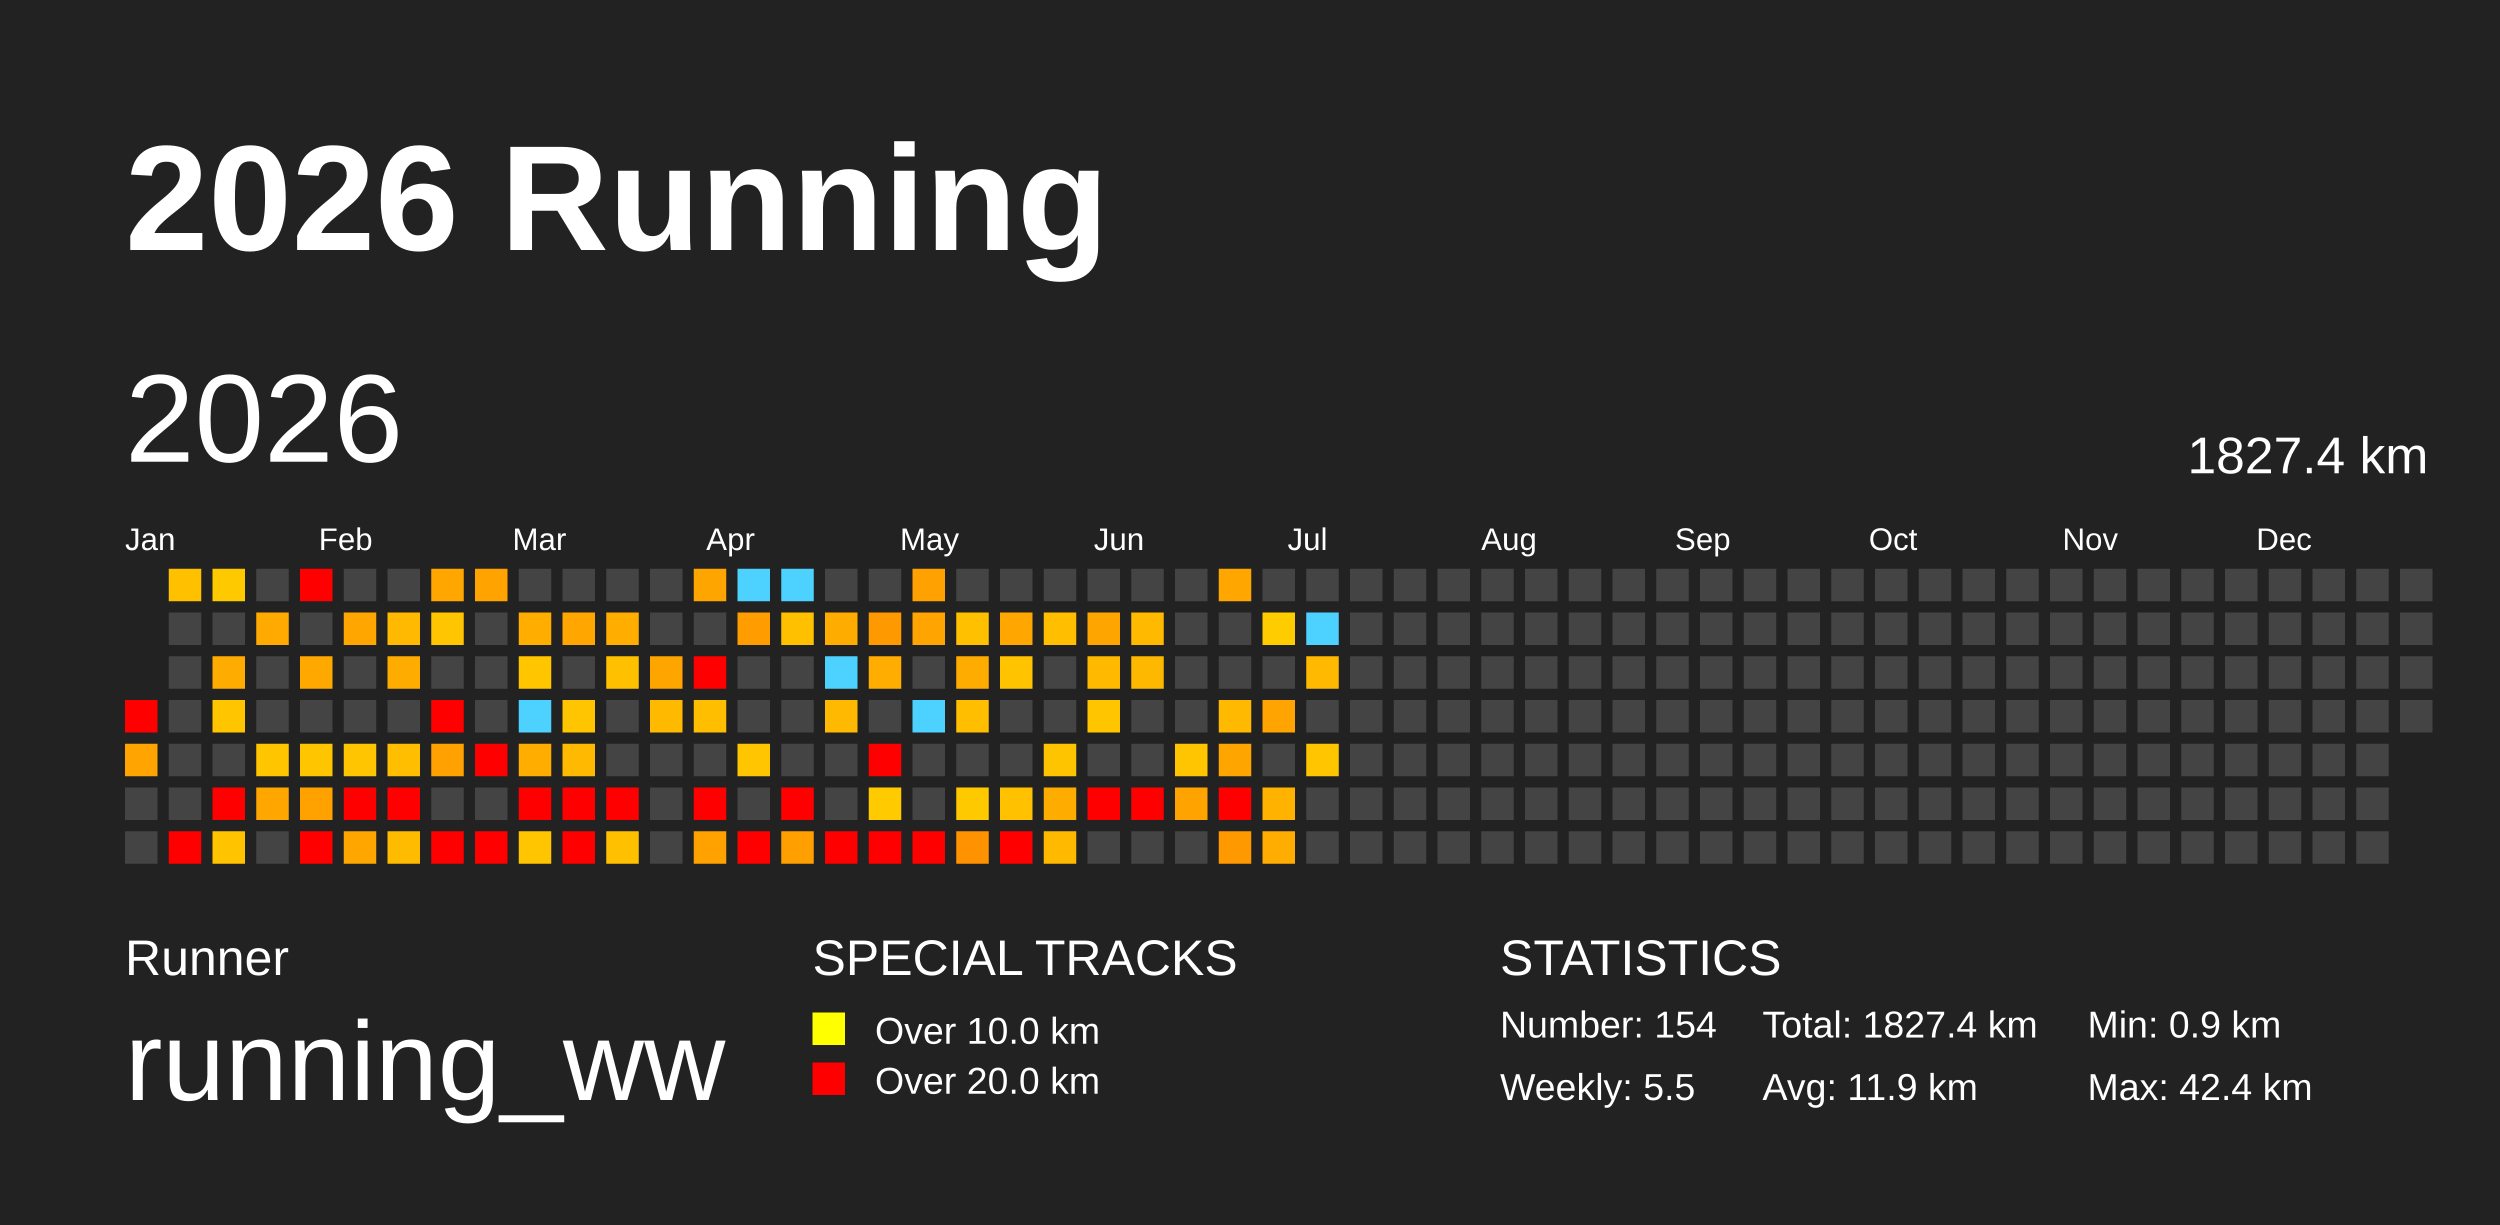
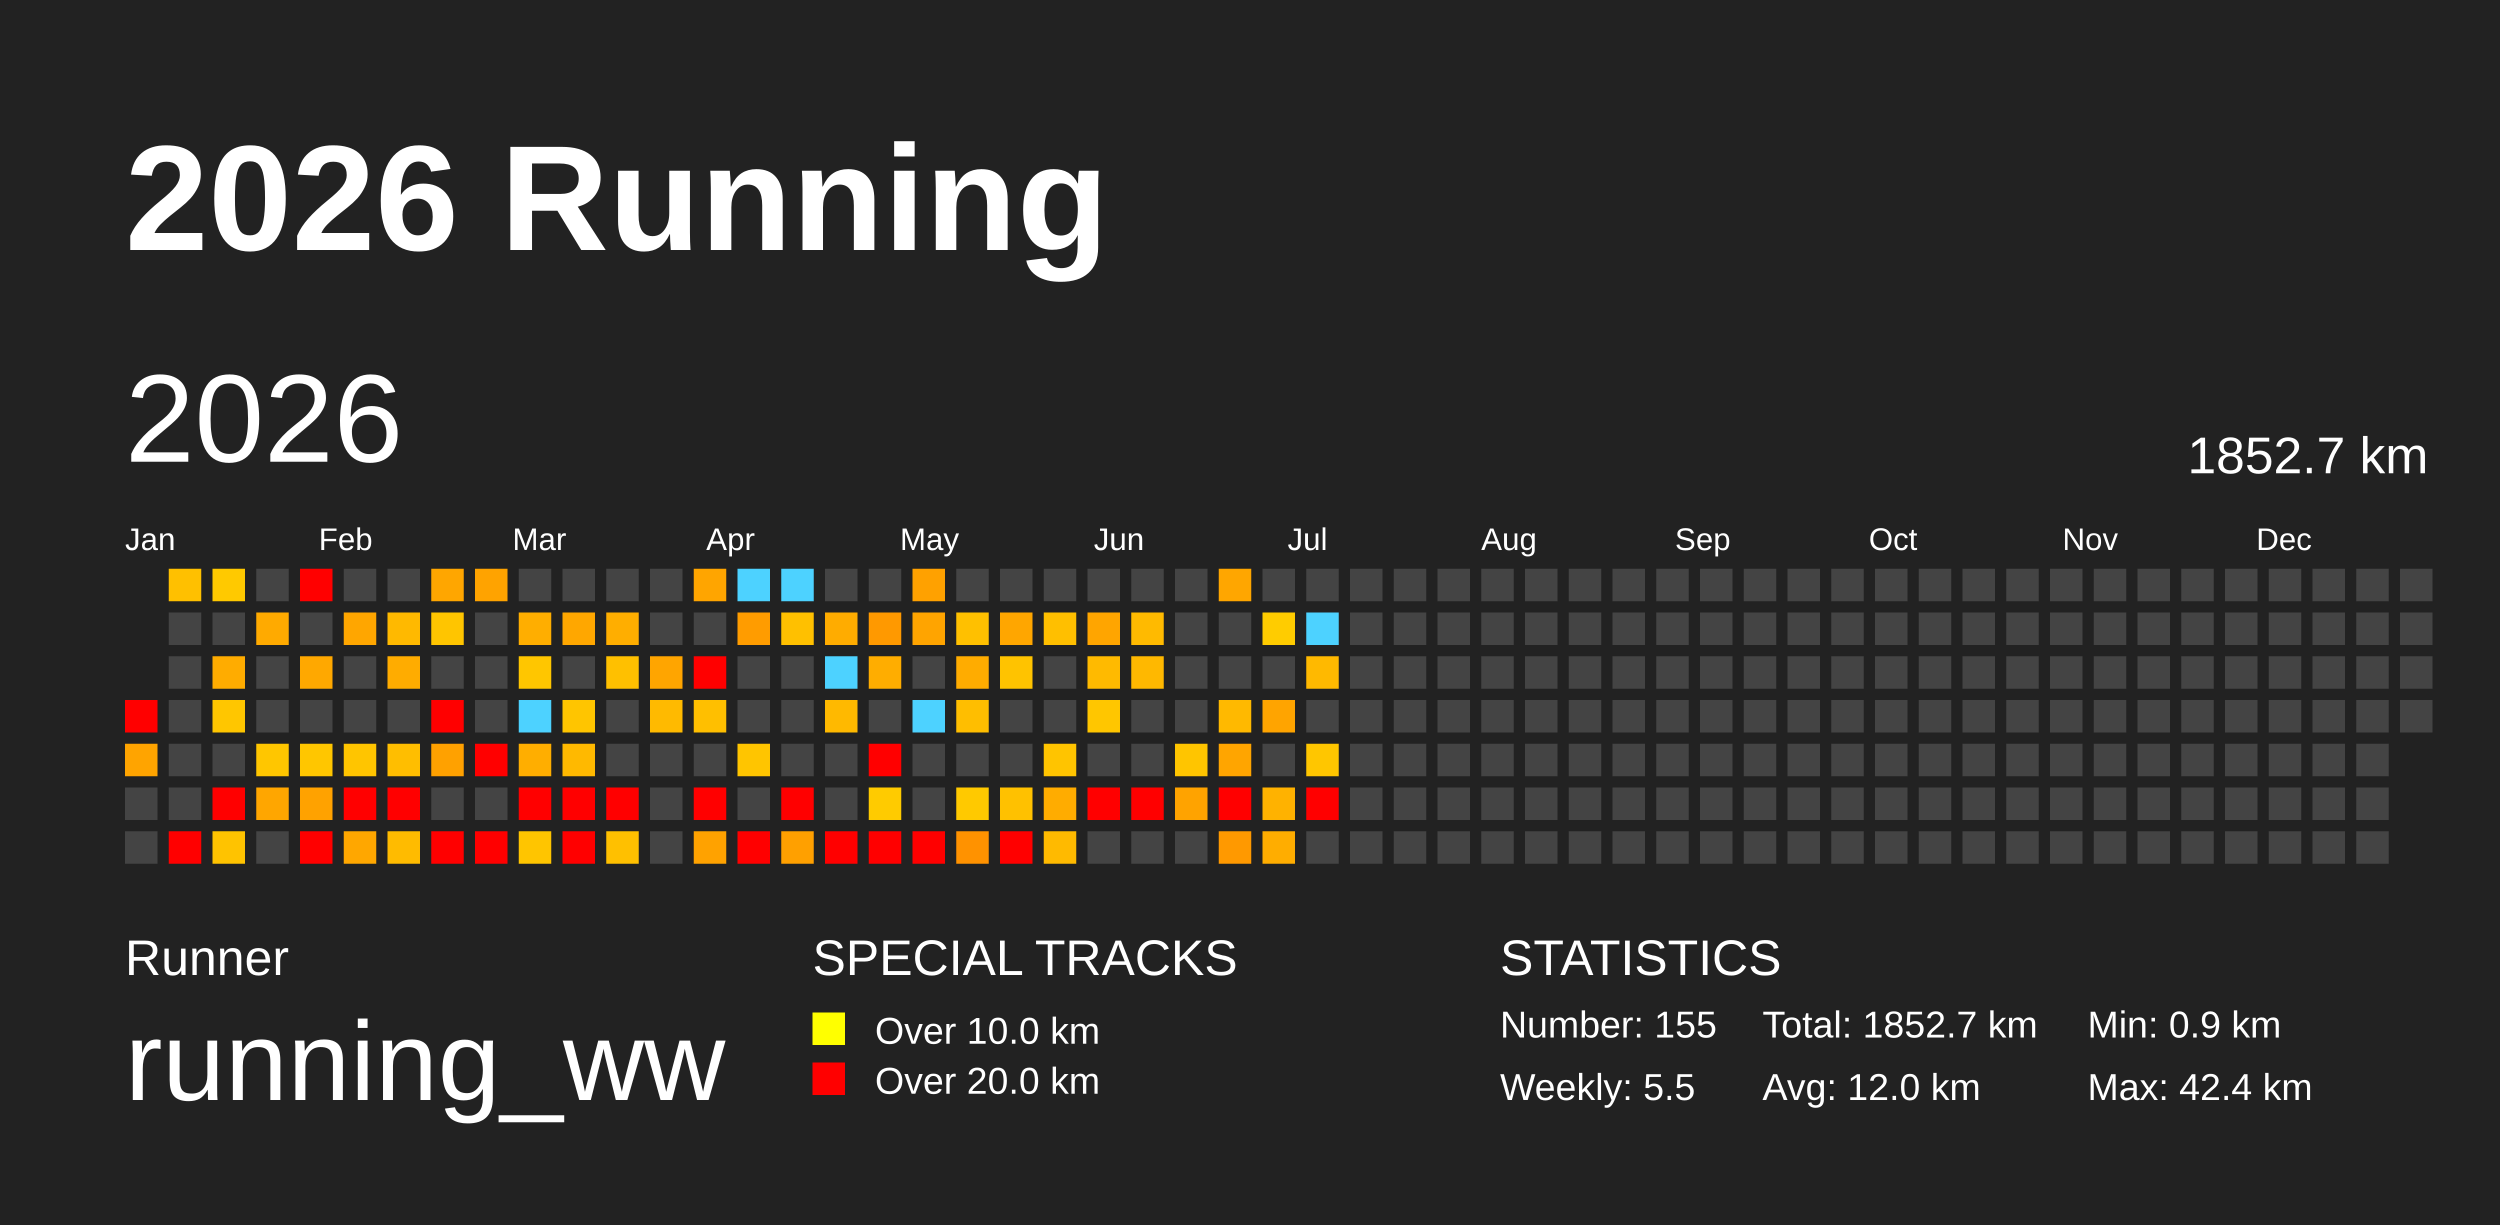
<svg xmlns="http://www.w3.org/2000/svg" baseProfile="full" height="98mm" version="1.1" viewBox="0,0,200,98" width="200mm">
  <defs />
  <rect fill="#222222" height="98" width="200" x="0" y="0" />
  <text fill="#FFFFFF" style="font-size:12px; font-family:Arial; font-weight:bold;" x="10" y="20">2026 Running</text>
  <text fill="#FFFFFF" style="font-size:4px; font-family:Arial" x="10" y="78">Runner</text>
  <text fill="#FFFFFF" style="font-size:9px; font-family:Arial" x="10" y="88">running_ww</text>
  <text fill="#FFFFFF" style="font-size:4px; font-family:Arial" x="65" y="78">SPECIAL TRACKS</text>
  <rect fill="yellow" height="2.6" width="2.6" x="65" y="81" />
  <text fill="#FFFFFF" style="font-size:3px; font-family:Arial" x="70" y="83.5">Over 10.0 km</text>
  <rect fill="red" height="2.6" width="2.6" x="65" y="85" />
  <text fill="#FFFFFF" style="font-size:3px; font-family:Arial" x="70" y="87.5">Over 20.0 km</text>
  <text fill="#FFFFFF" style="font-size:4px; font-family:Arial" x="120" y="78">STATISTICS</text>
-   <text fill="#FFFFFF" style="font-size:3px; font-family:Arial" x="120" y="83">Number: 154</text>
+   <text fill="#FFFFFF" style="font-size:3px; font-family:Arial" x="120" y="83">Number: 155</text>
  <text fill="#FFFFFF" style="font-size:3px; font-family:Arial" x="120" y="88">Weekly: 5.5</text>
-   <text fill="#FFFFFF" style="font-size:3px; font-family:Arial" x="141" y="83">Total: 1827.4 km</text>
-   <text fill="#FFFFFF" style="font-size:3px; font-family:Arial" x="141" y="88">Avg: 11.9 km</text>
+   <text fill="#FFFFFF" style="font-size:3px; font-family:Arial" x="141" y="83">Total: 1852.7 km</text>
+   <text fill="#FFFFFF" style="font-size:3px; font-family:Arial" x="141" y="88">Avg: 12.0 km</text>
  <text fill="#FFFFFF" style="font-size:3px; font-family:Arial" x="167" y="83">Min: 0.9 km</text>
  <text fill="#FFFFFF" style="font-size:3px; font-family:Arial" x="167" y="88">Max: 42.4 km</text>
  <text dominant-baseline="hanging" fill="#FFFFFF" style="font-size:10.0px; font-family:Arial;" x="10" y="30">2026</text>
-   <text dominant-baseline="hanging" fill="#FFFFFF" style="font-size:4.125px; font-family:Arial;" x="175" y="35">1827.4 km</text>
+   <text dominant-baseline="hanging" fill="#FFFFFF" style="font-size:4.125px; font-family:Arial;" x="175" y="35">1852.7 km</text>
  <text fill="#FFFFFF" style="font-size:2.5px; font-family:Arial" x="10.0" y="44">Jan</text>
  <text fill="#FFFFFF" style="font-size:2.5px; font-family:Arial" x="25.5" y="44">Feb</text>
  <text fill="#FFFFFF" style="font-size:2.5px; font-family:Arial" x="41.0" y="44">Mar</text>
  <text fill="#FFFFFF" style="font-size:2.5px; font-family:Arial" x="56.5" y="44">Apr</text>
  <text fill="#FFFFFF" style="font-size:2.5px; font-family:Arial" x="72.0" y="44">May</text>
  <text fill="#FFFFFF" style="font-size:2.5px; font-family:Arial" x="87.5" y="44">Jun</text>
  <text fill="#FFFFFF" style="font-size:2.5px; font-family:Arial" x="103.0" y="44">Jul</text>
  <text fill="#FFFFFF" style="font-size:2.5px; font-family:Arial" x="118.5" y="44">Aug</text>
  <text fill="#FFFFFF" style="font-size:2.5px; font-family:Arial" x="134.0" y="44">Sep</text>
  <text fill="#FFFFFF" style="font-size:2.5px; font-family:Arial" x="149.5" y="44">Oct</text>
  <text fill="#FFFFFF" style="font-size:2.5px; font-family:Arial" x="165.0" y="44">Nov</text>
  <text fill="#FFFFFF" style="font-size:2.5px; font-family:Arial" x="180.5" y="44">Dec</text>
  <rect fill="red" height="2.6" width="2.6" x="10.0" y="56.0" />
  <rect fill="#ffa400" height="2.6" width="2.6" x="10.0" y="59.5" />
  <rect fill="#444444" height="2.6" width="2.6" x="10.0" y="63.0" />
  <rect fill="#444444" height="2.6" width="2.6" x="10.0" y="66.5" />
  <rect fill="#ffc000" height="2.6" width="2.6" x="13.5" y="45.5" />
  <rect fill="#444444" height="2.6" width="2.6" x="13.5" y="49.0" />
  <rect fill="#444444" height="2.6" width="2.6" x="13.5" y="52.5" />
  <rect fill="#444444" height="2.6" width="2.6" x="13.5" y="56.0" />
  <rect fill="#444444" height="2.6" width="2.6" x="13.5" y="59.5" />
  <rect fill="#444444" height="2.6" width="2.6" x="13.5" y="63.0" />
  <rect fill="red" height="2.6" width="2.6" x="13.5" y="66.5" />
  <rect fill="#ffc900" height="2.6" width="2.6" x="17.0" y="45.5" />
  <rect fill="#444444" height="2.6" width="2.6" x="17.0" y="49.0" />
  <rect fill="#ffac00" height="2.6" width="2.6" x="17.0" y="52.5" />
  <rect fill="#ffc600" height="2.6" width="2.6" x="17.0" y="56.0" />
  <rect fill="#444444" height="2.6" width="2.6" x="17.0" y="59.5" />
  <rect fill="red" height="2.6" width="2.6" x="17.0" y="63.0" />
  <rect fill="#ffc300" height="2.6" width="2.6" x="17.0" y="66.5" />
  <rect fill="#444444" height="2.6" width="2.6" x="20.5" y="45.5" />
  <rect fill="#ffaa00" height="2.6" width="2.6" x="20.5" y="49.0" />
  <rect fill="#444444" height="2.6" width="2.6" x="20.5" y="52.5" />
  <rect fill="#444444" height="2.6" width="2.6" x="20.5" y="56.0" />
  <rect fill="#ffc600" height="2.6" width="2.6" x="20.5" y="59.5" />
  <rect fill="#ffa600" height="2.6" width="2.6" x="20.5" y="63.0" />
  <rect fill="#444444" height="2.6" width="2.6" x="20.5" y="66.5" />
  <rect fill="red" height="2.6" width="2.6" x="24.0" y="45.5" />
  <rect fill="#444444" height="2.6" width="2.6" x="24.0" y="49.0" />
  <rect fill="#ffa800" height="2.6" width="2.6" x="24.0" y="52.5" />
  <rect fill="#444444" height="2.6" width="2.6" x="24.0" y="56.0" />
  <rect fill="#ffc600" height="2.6" width="2.6" x="24.0" y="59.5" />
  <rect fill="#ffa200" height="2.6" width="2.6" x="24.0" y="63.0" />
  <rect fill="red" height="2.6" width="2.6" x="24.0" y="66.5" />
  <rect fill="#444444" height="2.6" width="2.6" x="27.5" y="45.5" />
  <rect fill="#ffa600" height="2.6" width="2.6" x="27.5" y="49.0" />
  <rect fill="#444444" height="2.6" width="2.6" x="27.5" y="52.5" />
  <rect fill="#444444" height="2.6" width="2.6" x="27.5" y="56.0" />
  <rect fill="#ffc500" height="2.6" width="2.6" x="27.5" y="59.5" />
  <rect fill="red" height="2.6" width="2.6" x="27.5" y="63.0" />
  <rect fill="#ffa700" height="2.6" width="2.6" x="27.5" y="66.5" />
  <rect fill="#444444" height="2.6" width="2.6" x="31.0" y="45.5" />
  <rect fill="#ffb900" height="2.6" width="2.6" x="31.0" y="49.0" />
  <rect fill="#ffac00" height="2.6" width="2.6" x="31.0" y="52.5" />
  <rect fill="#444444" height="2.6" width="2.6" x="31.0" y="56.0" />
  <rect fill="#ffbe00" height="2.6" width="2.6" x="31.0" y="59.5" />
  <rect fill="red" height="2.6" width="2.6" x="31.0" y="63.0" />
  <rect fill="#ffbb00" height="2.6" width="2.6" x="31.0" y="66.5" />
  <rect fill="#ffa600" height="2.6" width="2.6" x="34.5" y="45.5" />
  <rect fill="#ffc500" height="2.6" width="2.6" x="34.5" y="49.0" />
  <rect fill="#444444" height="2.6" width="2.6" x="34.5" y="52.5" />
  <rect fill="red" height="2.6" width="2.6" x="34.5" y="56.0" />
  <rect fill="#ffa100" height="2.6" width="2.6" x="34.5" y="59.5" />
  <rect fill="#444444" height="2.6" width="2.6" x="34.5" y="63.0" />
  <rect fill="red" height="2.6" width="2.6" x="34.5" y="66.5" />
  <rect fill="#ffa300" height="2.6" width="2.6" x="38.0" y="45.5" />
  <rect fill="#444444" height="2.6" width="2.6" x="38.0" y="49.0" />
  <rect fill="#444444" height="2.6" width="2.6" x="38.0" y="52.5" />
  <rect fill="#444444" height="2.6" width="2.6" x="38.0" y="56.0" />
  <rect fill="red" height="2.6" width="2.6" x="38.0" y="59.5" />
  <rect fill="#444444" height="2.6" width="2.6" x="38.0" y="63.0" />
  <rect fill="red" height="2.6" width="2.6" x="38.0" y="66.5" />
  <rect fill="#444444" height="2.6" width="2.6" x="41.5" y="45.5" />
  <rect fill="#ffae00" height="2.6" width="2.6" x="41.5" y="49.0" />
  <rect fill="#ffc600" height="2.6" width="2.6" x="41.5" y="52.5" />
  <rect fill="#4dd2ff" height="2.6" width="2.6" x="41.5" y="56.0" />
  <rect fill="#ffae00" height="2.6" width="2.6" x="41.5" y="59.5" />
  <rect fill="red" height="2.6" width="2.6" x="41.5" y="63.0" />
  <rect fill="#ffc500" height="2.6" width="2.6" x="41.5" y="66.5" />
  <rect fill="#444444" height="2.6" width="2.6" x="45.0" y="45.5" />
  <rect fill="#ffa700" height="2.6" width="2.6" x="45.0" y="49.0" />
  <rect fill="#444444" height="2.6" width="2.6" x="45.0" y="52.5" />
  <rect fill="#ffc500" height="2.6" width="2.6" x="45.0" y="56.0" />
  <rect fill="#ffb900" height="2.6" width="2.6" x="45.0" y="59.5" />
  <rect fill="red" height="2.6" width="2.6" x="45.0" y="63.0" />
  <rect fill="red" height="2.6" width="2.6" x="45.0" y="66.5" />
  <rect fill="#444444" height="2.6" width="2.6" x="48.5" y="45.5" />
  <rect fill="#ffae00" height="2.6" width="2.6" x="48.5" y="49.0" />
  <rect fill="#ffc000" height="2.6" width="2.6" x="48.5" y="52.5" />
  <rect fill="#444444" height="2.6" width="2.6" x="48.5" y="56.0" />
  <rect fill="#444444" height="2.6" width="2.6" x="48.5" y="59.5" />
  <rect fill="red" height="2.6" width="2.6" x="48.5" y="63.0" />
  <rect fill="#ffc000" height="2.6" width="2.6" x="48.5" y="66.5" />
  <rect fill="#444444" height="2.6" width="2.6" x="52.0" y="45.5" />
  <rect fill="#444444" height="2.6" width="2.6" x="52.0" y="49.0" />
  <rect fill="#ffa500" height="2.6" width="2.6" x="52.0" y="52.5" />
  <rect fill="#ffba00" height="2.6" width="2.6" x="52.0" y="56.0" />
  <rect fill="#444444" height="2.6" width="2.6" x="52.0" y="59.5" />
  <rect fill="#444444" height="2.6" width="2.6" x="52.0" y="63.0" />
  <rect fill="#444444" height="2.6" width="2.6" x="52.0" y="66.5" />
  <rect fill="#ffa500" height="2.6" width="2.6" x="55.5" y="45.5" />
  <rect fill="#444444" height="2.6" width="2.6" x="55.5" y="49.0" />
  <rect fill="red" height="2.6" width="2.6" x="55.5" y="52.5" />
  <rect fill="#ffbf00" height="2.6" width="2.6" x="55.5" y="56.0" />
  <rect fill="#444444" height="2.6" width="2.6" x="55.5" y="59.5" />
  <rect fill="red" height="2.6" width="2.6" x="55.5" y="63.0" />
  <rect fill="#ffa200" height="2.6" width="2.6" x="55.5" y="66.5" />
  <rect fill="#4dd2ff" height="2.6" width="2.6" x="59.0" y="45.5" />
  <rect fill="#ff9c00" height="2.6" width="2.6" x="59.0" y="49.0" />
  <rect fill="#444444" height="2.6" width="2.6" x="59.0" y="52.5" />
  <rect fill="#444444" height="2.6" width="2.6" x="59.0" y="56.0" />
  <rect fill="#ffc500" height="2.6" width="2.6" x="59.0" y="59.5" />
  <rect fill="#444444" height="2.6" width="2.6" x="59.0" y="63.0" />
  <rect fill="red" height="2.6" width="2.6" x="59.0" y="66.5" />
  <rect fill="#4dd2ff" height="2.6" width="2.6" x="62.5" y="45.5" />
  <rect fill="#ffc000" height="2.6" width="2.6" x="62.5" y="49.0" />
  <rect fill="#444444" height="2.6" width="2.6" x="62.5" y="52.5" />
  <rect fill="#444444" height="2.6" width="2.6" x="62.5" y="56.0" />
  <rect fill="#444444" height="2.6" width="2.6" x="62.5" y="59.5" />
  <rect fill="red" height="2.6" width="2.6" x="62.5" y="63.0" />
  <rect fill="#ffa000" height="2.6" width="2.6" x="62.5" y="66.5" />
  <rect fill="#444444" height="2.6" width="2.6" x="66.0" y="45.5" />
  <rect fill="#ffac00" height="2.6" width="2.6" x="66.0" y="49.0" />
  <rect fill="#4dd2ff" height="2.6" width="2.6" x="66.0" y="52.5" />
  <rect fill="#ffb900" height="2.6" width="2.6" x="66.0" y="56.0" />
  <rect fill="#444444" height="2.6" width="2.6" x="66.0" y="59.5" />
  <rect fill="#444444" height="2.6" width="2.6" x="66.0" y="63.0" />
  <rect fill="red" height="2.6" width="2.6" x="66.0" y="66.5" />
  <rect fill="#444444" height="2.6" width="2.6" x="69.5" y="45.5" />
  <rect fill="#ff9900" height="2.6" width="2.6" x="69.5" y="49.0" />
  <rect fill="#ffad00" height="2.6" width="2.6" x="69.5" y="52.5" />
  <rect fill="#444444" height="2.6" width="2.6" x="69.5" y="56.0" />
  <rect fill="red" height="2.6" width="2.6" x="69.5" y="59.5" />
  <rect fill="#ffcb00" height="2.6" width="2.6" x="69.5" y="63.0" />
  <rect fill="red" height="2.6" width="2.6" x="69.5" y="66.5" />
  <rect fill="#ffa100" height="2.6" width="2.6" x="73.0" y="45.5" />
  <rect fill="#ffa400" height="2.6" width="2.6" x="73.0" y="49.0" />
  <rect fill="#444444" height="2.6" width="2.6" x="73.0" y="52.5" />
  <rect fill="#4dd2ff" height="2.6" width="2.6" x="73.0" y="56.0" />
  <rect fill="#444444" height="2.6" width="2.6" x="73.0" y="59.5" />
  <rect fill="#444444" height="2.6" width="2.6" x="73.0" y="63.0" />
  <rect fill="red" height="2.6" width="2.6" x="73.0" y="66.5" />
  <rect fill="#444444" height="2.6" width="2.6" x="76.5" y="45.5" />
  <rect fill="#ffc000" height="2.6" width="2.6" x="76.5" y="49.0" />
  <rect fill="#ffac00" height="2.6" width="2.6" x="76.5" y="52.5" />
  <rect fill="#ffbe00" height="2.6" width="2.6" x="76.5" y="56.0" />
  <rect fill="#444444" height="2.6" width="2.6" x="76.5" y="59.5" />
  <rect fill="#ffc900" height="2.6" width="2.6" x="76.5" y="63.0" />
  <rect fill="#ff9200" height="2.6" width="2.6" x="76.5" y="66.5" />
  <rect fill="#444444" height="2.6" width="2.6" x="80.0" y="45.5" />
  <rect fill="#ffa600" height="2.6" width="2.6" x="80.0" y="49.0" />
  <rect fill="#ffc300" height="2.6" width="2.6" x="80.0" y="52.5" />
  <rect fill="#444444" height="2.6" width="2.6" x="80.0" y="56.0" />
  <rect fill="#444444" height="2.6" width="2.6" x="80.0" y="59.5" />
  <rect fill="#ffc100" height="2.6" width="2.6" x="80.0" y="63.0" />
  <rect fill="red" height="2.6" width="2.6" x="80.0" y="66.5" />
  <rect fill="#444444" height="2.6" width="2.6" x="83.5" y="45.5" />
  <rect fill="#ffbf00" height="2.6" width="2.6" x="83.5" y="49.0" />
  <rect fill="#444444" height="2.6" width="2.6" x="83.5" y="52.5" />
  <rect fill="#444444" height="2.6" width="2.6" x="83.5" y="56.0" />
  <rect fill="#ffc400" height="2.6" width="2.6" x="83.5" y="59.5" />
  <rect fill="#ffac00" height="2.6" width="2.6" x="83.5" y="63.0" />
  <rect fill="#ffba00" height="2.6" width="2.6" x="83.5" y="66.5" />
  <rect fill="#444444" height="2.6" width="2.6" x="87.0" y="45.5" />
  <rect fill="#ffa500" height="2.6" width="2.6" x="87.0" y="49.0" />
  <rect fill="#ffba00" height="2.6" width="2.6" x="87.0" y="52.5" />
  <rect fill="#ffc600" height="2.6" width="2.6" x="87.0" y="56.0" />
  <rect fill="#444444" height="2.6" width="2.6" x="87.0" y="59.5" />
  <rect fill="red" height="2.6" width="2.6" x="87.0" y="63.0" />
  <rect fill="#444444" height="2.6" width="2.6" x="87.0" y="66.5" />
  <rect fill="#444444" height="2.6" width="2.6" x="90.5" y="45.5" />
  <rect fill="#ffba00" height="2.6" width="2.6" x="90.5" y="49.0" />
  <rect fill="#ffb800" height="2.6" width="2.6" x="90.5" y="52.5" />
  <rect fill="#444444" height="2.6" width="2.6" x="90.5" y="56.0" />
  <rect fill="#444444" height="2.6" width="2.6" x="90.5" y="59.5" />
  <rect fill="red" height="2.6" width="2.6" x="90.5" y="63.0" />
  <rect fill="#444444" height="2.6" width="2.6" x="90.5" y="66.5" />
  <rect fill="#444444" height="2.6" width="2.6" x="94.0" y="45.5" />
  <rect fill="#444444" height="2.6" width="2.6" x="94.0" y="49.0" />
  <rect fill="#444444" height="2.6" width="2.6" x="94.0" y="52.5" />
  <rect fill="#444444" height="2.6" width="2.6" x="94.0" y="56.0" />
  <rect fill="#ffc500" height="2.6" width="2.6" x="94.0" y="59.5" />
  <rect fill="#ffa300" height="2.6" width="2.6" x="94.0" y="63.0" />
  <rect fill="#444444" height="2.6" width="2.6" x="94.0" y="66.5" />
  <rect fill="#ffa600" height="2.6" width="2.6" x="97.5" y="45.5" />
  <rect fill="#444444" height="2.6" width="2.6" x="97.5" y="49.0" />
  <rect fill="#444444" height="2.6" width="2.6" x="97.5" y="52.5" />
  <rect fill="#ffb900" height="2.6" width="2.6" x="97.5" y="56.0" />
  <rect fill="#ffa500" height="2.6" width="2.6" x="97.5" y="59.5" />
  <rect fill="red" height="2.6" width="2.6" x="97.5" y="63.0" />
  <rect fill="#ff9900" height="2.6" width="2.6" x="97.5" y="66.5" />
  <rect fill="#444444" height="2.6" width="2.6" x="101.0" y="45.5" />
  <rect fill="#ffcc00" height="2.6" width="2.6" x="101.0" y="49.0" />
  <rect fill="#444444" height="2.6" width="2.6" x="101.0" y="52.5" />
  <rect fill="#ffa400" height="2.6" width="2.6" x="101.0" y="56.0" />
  <rect fill="#444444" height="2.6" width="2.6" x="101.0" y="59.5" />
  <rect fill="#ffb200" height="2.6" width="2.6" x="101.0" y="63.0" />
  <rect fill="#ffad00" height="2.6" width="2.6" x="101.0" y="66.5" />
  <rect fill="#444444" height="2.6" width="2.6" x="104.5" y="45.5" />
  <rect fill="#4dd2ff" height="2.6" width="2.6" x="104.5" y="49.0" />
  <rect fill="#ffb900" height="2.6" width="2.6" x="104.5" y="52.5" />
  <rect fill="#444444" height="2.6" width="2.6" x="104.5" y="56.0" />
  <rect fill="#ffc600" height="2.6" width="2.6" x="104.5" y="59.5" />
-   <rect fill="#444444" height="2.6" width="2.6" x="104.5" y="63.0" />
+   <rect fill="red" height="2.6" width="2.6" x="104.5" y="63.0" />
  <rect fill="#444444" height="2.6" width="2.6" x="104.5" y="66.5" />
  <rect fill="#444444" height="2.6" width="2.6" x="108.0" y="45.5" />
  <rect fill="#444444" height="2.6" width="2.6" x="108.0" y="49.0" />
  <rect fill="#444444" height="2.6" width="2.6" x="108.0" y="52.5" />
  <rect fill="#444444" height="2.6" width="2.6" x="108.0" y="56.0" />
  <rect fill="#444444" height="2.6" width="2.6" x="108.0" y="59.5" />
  <rect fill="#444444" height="2.6" width="2.6" x="108.0" y="63.0" />
  <rect fill="#444444" height="2.6" width="2.6" x="108.0" y="66.5" />
  <rect fill="#444444" height="2.6" width="2.6" x="111.5" y="45.5" />
  <rect fill="#444444" height="2.6" width="2.6" x="111.5" y="49.0" />
  <rect fill="#444444" height="2.6" width="2.6" x="111.5" y="52.5" />
  <rect fill="#444444" height="2.6" width="2.6" x="111.5" y="56.0" />
  <rect fill="#444444" height="2.6" width="2.6" x="111.5" y="59.5" />
  <rect fill="#444444" height="2.6" width="2.6" x="111.5" y="63.0" />
  <rect fill="#444444" height="2.6" width="2.6" x="111.5" y="66.5" />
  <rect fill="#444444" height="2.6" width="2.6" x="115.0" y="45.5" />
  <rect fill="#444444" height="2.6" width="2.6" x="115.0" y="49.0" />
  <rect fill="#444444" height="2.6" width="2.6" x="115.0" y="52.5" />
  <rect fill="#444444" height="2.6" width="2.6" x="115.0" y="56.0" />
  <rect fill="#444444" height="2.6" width="2.6" x="115.0" y="59.5" />
  <rect fill="#444444" height="2.6" width="2.6" x="115.0" y="63.0" />
  <rect fill="#444444" height="2.6" width="2.6" x="115.0" y="66.5" />
  <rect fill="#444444" height="2.6" width="2.6" x="118.5" y="45.5" />
  <rect fill="#444444" height="2.6" width="2.6" x="118.5" y="49.0" />
  <rect fill="#444444" height="2.6" width="2.6" x="118.5" y="52.5" />
  <rect fill="#444444" height="2.6" width="2.6" x="118.5" y="56.0" />
  <rect fill="#444444" height="2.6" width="2.6" x="118.5" y="59.5" />
  <rect fill="#444444" height="2.6" width="2.6" x="118.5" y="63.0" />
  <rect fill="#444444" height="2.6" width="2.6" x="118.5" y="66.5" />
  <rect fill="#444444" height="2.6" width="2.6" x="122.0" y="45.5" />
  <rect fill="#444444" height="2.6" width="2.6" x="122.0" y="49.0" />
  <rect fill="#444444" height="2.6" width="2.6" x="122.0" y="52.5" />
  <rect fill="#444444" height="2.6" width="2.6" x="122.0" y="56.0" />
  <rect fill="#444444" height="2.6" width="2.6" x="122.0" y="59.5" />
  <rect fill="#444444" height="2.6" width="2.6" x="122.0" y="63.0" />
  <rect fill="#444444" height="2.6" width="2.6" x="122.0" y="66.5" />
  <rect fill="#444444" height="2.6" width="2.6" x="125.5" y="45.5" />
  <rect fill="#444444" height="2.6" width="2.6" x="125.5" y="49.0" />
  <rect fill="#444444" height="2.6" width="2.6" x="125.5" y="52.5" />
  <rect fill="#444444" height="2.6" width="2.6" x="125.5" y="56.0" />
  <rect fill="#444444" height="2.6" width="2.6" x="125.5" y="59.5" />
  <rect fill="#444444" height="2.6" width="2.6" x="125.5" y="63.0" />
  <rect fill="#444444" height="2.6" width="2.6" x="125.5" y="66.5" />
  <rect fill="#444444" height="2.6" width="2.6" x="129.0" y="45.5" />
  <rect fill="#444444" height="2.6" width="2.6" x="129.0" y="49.0" />
  <rect fill="#444444" height="2.6" width="2.6" x="129.0" y="52.5" />
  <rect fill="#444444" height="2.6" width="2.6" x="129.0" y="56.0" />
  <rect fill="#444444" height="2.6" width="2.6" x="129.0" y="59.5" />
  <rect fill="#444444" height="2.6" width="2.6" x="129.0" y="63.0" />
  <rect fill="#444444" height="2.6" width="2.6" x="129.0" y="66.5" />
  <rect fill="#444444" height="2.6" width="2.6" x="132.5" y="45.5" />
  <rect fill="#444444" height="2.6" width="2.6" x="132.5" y="49.0" />
  <rect fill="#444444" height="2.6" width="2.6" x="132.5" y="52.5" />
  <rect fill="#444444" height="2.6" width="2.6" x="132.5" y="56.0" />
  <rect fill="#444444" height="2.6" width="2.6" x="132.5" y="59.5" />
  <rect fill="#444444" height="2.6" width="2.6" x="132.5" y="63.0" />
  <rect fill="#444444" height="2.6" width="2.6" x="132.5" y="66.5" />
  <rect fill="#444444" height="2.6" width="2.6" x="136.0" y="45.5" />
  <rect fill="#444444" height="2.6" width="2.6" x="136.0" y="49.0" />
  <rect fill="#444444" height="2.6" width="2.6" x="136.0" y="52.5" />
  <rect fill="#444444" height="2.6" width="2.6" x="136.0" y="56.0" />
  <rect fill="#444444" height="2.6" width="2.6" x="136.0" y="59.5" />
  <rect fill="#444444" height="2.6" width="2.6" x="136.0" y="63.0" />
  <rect fill="#444444" height="2.6" width="2.6" x="136.0" y="66.5" />
  <rect fill="#444444" height="2.6" width="2.6" x="139.5" y="45.5" />
  <rect fill="#444444" height="2.6" width="2.6" x="139.5" y="49.0" />
  <rect fill="#444444" height="2.6" width="2.6" x="139.5" y="52.5" />
  <rect fill="#444444" height="2.6" width="2.6" x="139.5" y="56.0" />
  <rect fill="#444444" height="2.6" width="2.6" x="139.5" y="59.5" />
  <rect fill="#444444" height="2.6" width="2.6" x="139.5" y="63.0" />
  <rect fill="#444444" height="2.6" width="2.6" x="139.5" y="66.5" />
  <rect fill="#444444" height="2.6" width="2.6" x="143.0" y="45.5" />
  <rect fill="#444444" height="2.6" width="2.6" x="143.0" y="49.0" />
  <rect fill="#444444" height="2.6" width="2.6" x="143.0" y="52.5" />
  <rect fill="#444444" height="2.6" width="2.6" x="143.0" y="56.0" />
  <rect fill="#444444" height="2.6" width="2.6" x="143.0" y="59.5" />
  <rect fill="#444444" height="2.6" width="2.6" x="143.0" y="63.0" />
  <rect fill="#444444" height="2.6" width="2.6" x="143.0" y="66.5" />
  <rect fill="#444444" height="2.6" width="2.6" x="146.5" y="45.5" />
  <rect fill="#444444" height="2.6" width="2.6" x="146.5" y="49.0" />
  <rect fill="#444444" height="2.6" width="2.6" x="146.5" y="52.5" />
  <rect fill="#444444" height="2.6" width="2.6" x="146.5" y="56.0" />
  <rect fill="#444444" height="2.6" width="2.6" x="146.5" y="59.5" />
  <rect fill="#444444" height="2.6" width="2.6" x="146.5" y="63.0" />
  <rect fill="#444444" height="2.6" width="2.6" x="146.5" y="66.5" />
  <rect fill="#444444" height="2.6" width="2.6" x="150.0" y="45.5" />
  <rect fill="#444444" height="2.6" width="2.6" x="150.0" y="49.0" />
  <rect fill="#444444" height="2.6" width="2.6" x="150.0" y="52.5" />
  <rect fill="#444444" height="2.6" width="2.6" x="150.0" y="56.0" />
  <rect fill="#444444" height="2.6" width="2.6" x="150.0" y="59.5" />
  <rect fill="#444444" height="2.6" width="2.6" x="150.0" y="63.0" />
  <rect fill="#444444" height="2.6" width="2.6" x="150.0" y="66.5" />
  <rect fill="#444444" height="2.6" width="2.6" x="153.5" y="45.5" />
  <rect fill="#444444" height="2.6" width="2.6" x="153.5" y="49.0" />
  <rect fill="#444444" height="2.6" width="2.6" x="153.5" y="52.5" />
  <rect fill="#444444" height="2.6" width="2.6" x="153.5" y="56.0" />
  <rect fill="#444444" height="2.6" width="2.6" x="153.5" y="59.5" />
  <rect fill="#444444" height="2.6" width="2.6" x="153.5" y="63.0" />
  <rect fill="#444444" height="2.6" width="2.6" x="153.5" y="66.5" />
  <rect fill="#444444" height="2.6" width="2.6" x="157.0" y="45.5" />
  <rect fill="#444444" height="2.6" width="2.6" x="157.0" y="49.0" />
  <rect fill="#444444" height="2.6" width="2.6" x="157.0" y="52.5" />
  <rect fill="#444444" height="2.6" width="2.6" x="157.0" y="56.0" />
  <rect fill="#444444" height="2.6" width="2.6" x="157.0" y="59.5" />
  <rect fill="#444444" height="2.6" width="2.6" x="157.0" y="63.0" />
  <rect fill="#444444" height="2.6" width="2.6" x="157.0" y="66.5" />
  <rect fill="#444444" height="2.6" width="2.6" x="160.5" y="45.5" />
  <rect fill="#444444" height="2.6" width="2.6" x="160.5" y="49.0" />
  <rect fill="#444444" height="2.6" width="2.6" x="160.5" y="52.5" />
  <rect fill="#444444" height="2.6" width="2.6" x="160.5" y="56.0" />
  <rect fill="#444444" height="2.6" width="2.6" x="160.5" y="59.5" />
  <rect fill="#444444" height="2.6" width="2.6" x="160.5" y="63.0" />
  <rect fill="#444444" height="2.6" width="2.6" x="160.5" y="66.5" />
  <rect fill="#444444" height="2.6" width="2.6" x="164.0" y="45.5" />
  <rect fill="#444444" height="2.6" width="2.6" x="164.0" y="49.0" />
  <rect fill="#444444" height="2.6" width="2.6" x="164.0" y="52.5" />
  <rect fill="#444444" height="2.6" width="2.6" x="164.0" y="56.0" />
  <rect fill="#444444" height="2.6" width="2.6" x="164.0" y="59.5" />
  <rect fill="#444444" height="2.6" width="2.6" x="164.0" y="63.0" />
  <rect fill="#444444" height="2.6" width="2.6" x="164.0" y="66.5" />
  <rect fill="#444444" height="2.6" width="2.6" x="167.5" y="45.5" />
  <rect fill="#444444" height="2.6" width="2.6" x="167.5" y="49.0" />
  <rect fill="#444444" height="2.6" width="2.6" x="167.5" y="52.5" />
  <rect fill="#444444" height="2.6" width="2.6" x="167.5" y="56.0" />
  <rect fill="#444444" height="2.6" width="2.6" x="167.5" y="59.5" />
  <rect fill="#444444" height="2.6" width="2.6" x="167.5" y="63.0" />
  <rect fill="#444444" height="2.6" width="2.6" x="167.5" y="66.5" />
  <rect fill="#444444" height="2.6" width="2.6" x="171.0" y="45.5" />
  <rect fill="#444444" height="2.6" width="2.6" x="171.0" y="49.0" />
  <rect fill="#444444" height="2.6" width="2.6" x="171.0" y="52.5" />
  <rect fill="#444444" height="2.6" width="2.6" x="171.0" y="56.0" />
  <rect fill="#444444" height="2.6" width="2.6" x="171.0" y="59.5" />
  <rect fill="#444444" height="2.6" width="2.6" x="171.0" y="63.0" />
  <rect fill="#444444" height="2.6" width="2.6" x="171.0" y="66.5" />
  <rect fill="#444444" height="2.6" width="2.6" x="174.5" y="45.5" />
  <rect fill="#444444" height="2.6" width="2.6" x="174.5" y="49.0" />
  <rect fill="#444444" height="2.6" width="2.6" x="174.5" y="52.5" />
  <rect fill="#444444" height="2.6" width="2.6" x="174.5" y="56.0" />
  <rect fill="#444444" height="2.6" width="2.6" x="174.5" y="59.5" />
  <rect fill="#444444" height="2.6" width="2.6" x="174.5" y="63.0" />
  <rect fill="#444444" height="2.6" width="2.6" x="174.5" y="66.5" />
  <rect fill="#444444" height="2.6" width="2.6" x="178.0" y="45.5" />
  <rect fill="#444444" height="2.6" width="2.6" x="178.0" y="49.0" />
  <rect fill="#444444" height="2.6" width="2.6" x="178.0" y="52.5" />
  <rect fill="#444444" height="2.6" width="2.6" x="178.0" y="56.0" />
  <rect fill="#444444" height="2.6" width="2.6" x="178.0" y="59.5" />
  <rect fill="#444444" height="2.6" width="2.6" x="178.0" y="63.0" />
  <rect fill="#444444" height="2.6" width="2.6" x="178.0" y="66.5" />
  <rect fill="#444444" height="2.6" width="2.6" x="181.5" y="45.5" />
  <rect fill="#444444" height="2.6" width="2.6" x="181.5" y="49.0" />
  <rect fill="#444444" height="2.6" width="2.6" x="181.5" y="52.5" />
  <rect fill="#444444" height="2.6" width="2.6" x="181.5" y="56.0" />
  <rect fill="#444444" height="2.6" width="2.6" x="181.5" y="59.5" />
  <rect fill="#444444" height="2.6" width="2.6" x="181.5" y="63.0" />
  <rect fill="#444444" height="2.6" width="2.6" x="181.5" y="66.5" />
  <rect fill="#444444" height="2.6" width="2.6" x="185.0" y="45.5" />
  <rect fill="#444444" height="2.6" width="2.6" x="185.0" y="49.0" />
  <rect fill="#444444" height="2.6" width="2.6" x="185.0" y="52.5" />
  <rect fill="#444444" height="2.6" width="2.6" x="185.0" y="56.0" />
  <rect fill="#444444" height="2.6" width="2.6" x="185.0" y="59.5" />
  <rect fill="#444444" height="2.6" width="2.6" x="185.0" y="63.0" />
  <rect fill="#444444" height="2.6" width="2.6" x="185.0" y="66.5" />
  <rect fill="#444444" height="2.6" width="2.6" x="188.5" y="45.5" />
  <rect fill="#444444" height="2.6" width="2.6" x="188.5" y="49.0" />
  <rect fill="#444444" height="2.6" width="2.6" x="188.5" y="52.5" />
  <rect fill="#444444" height="2.6" width="2.6" x="188.5" y="56.0" />
  <rect fill="#444444" height="2.6" width="2.6" x="188.5" y="59.5" />
  <rect fill="#444444" height="2.6" width="2.6" x="188.5" y="63.0" />
  <rect fill="#444444" height="2.6" width="2.6" x="188.5" y="66.5" />
  <rect fill="#444444" height="2.6" width="2.6" x="192.0" y="45.5" />
  <rect fill="#444444" height="2.6" width="2.6" x="192.0" y="49.0" />
  <rect fill="#444444" height="2.6" width="2.6" x="192.0" y="52.5" />
  <rect fill="#444444" height="2.6" width="2.6" x="192.0" y="56.0" />
</svg>
